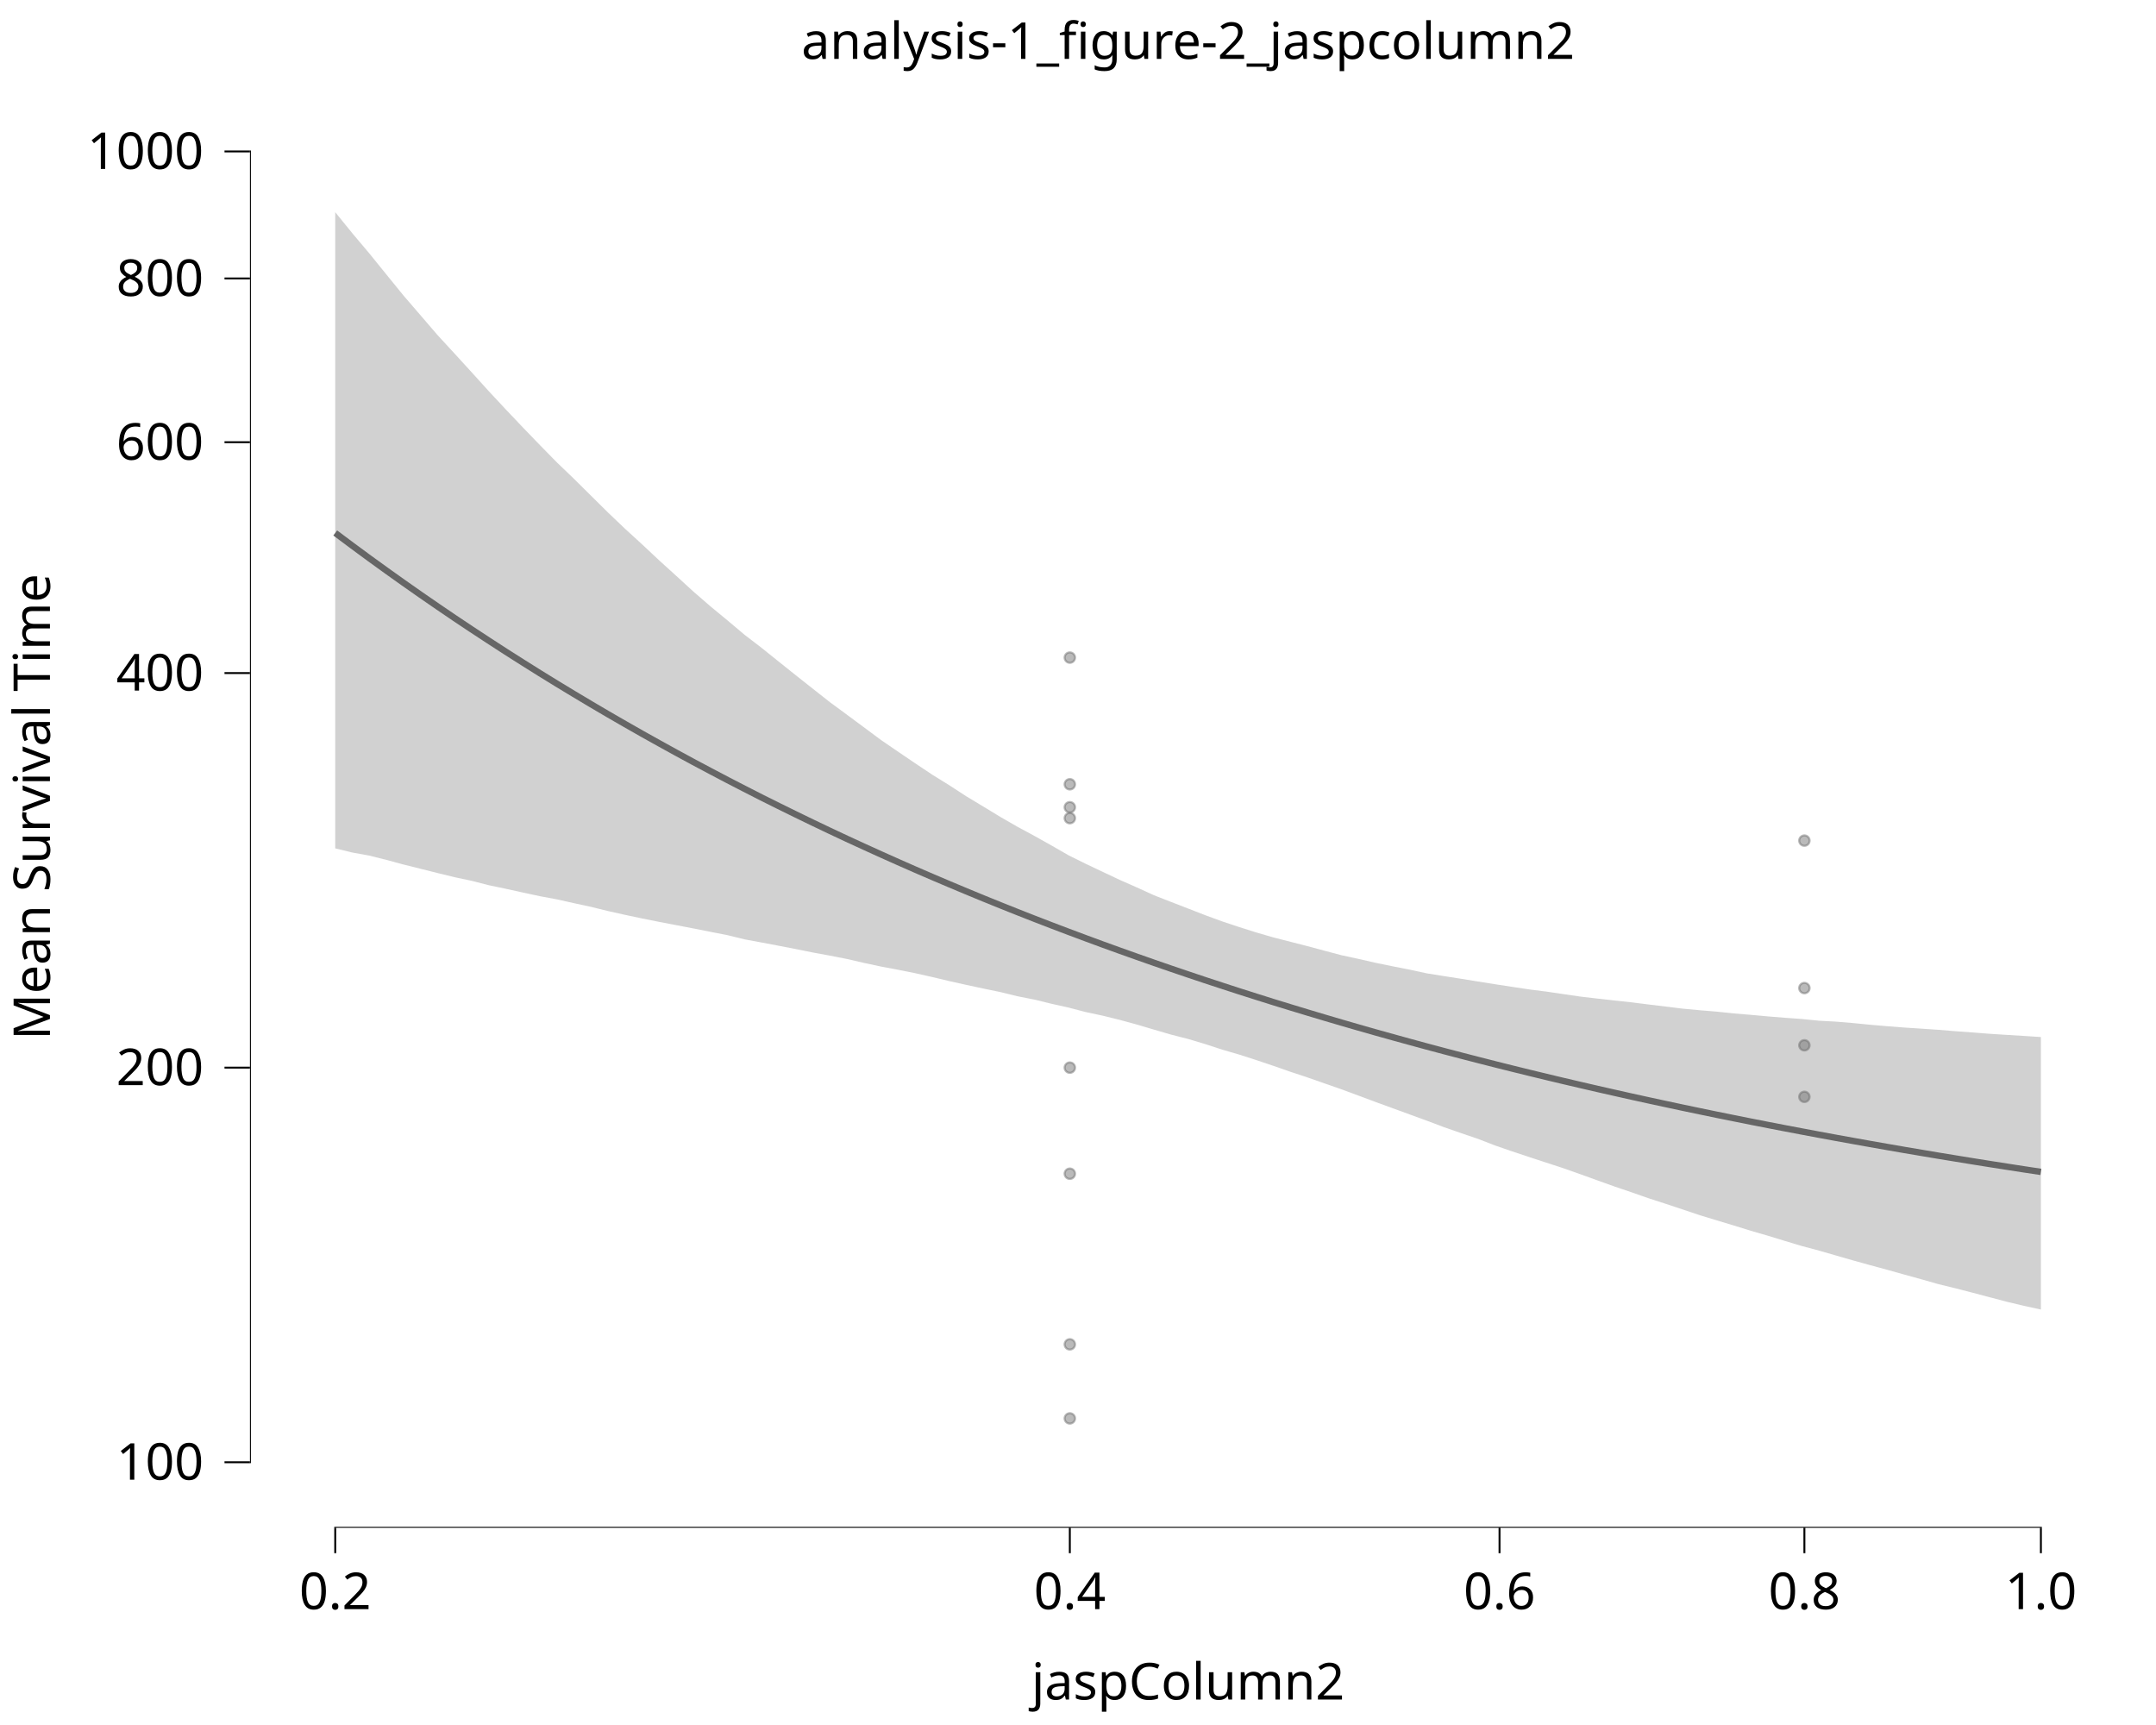
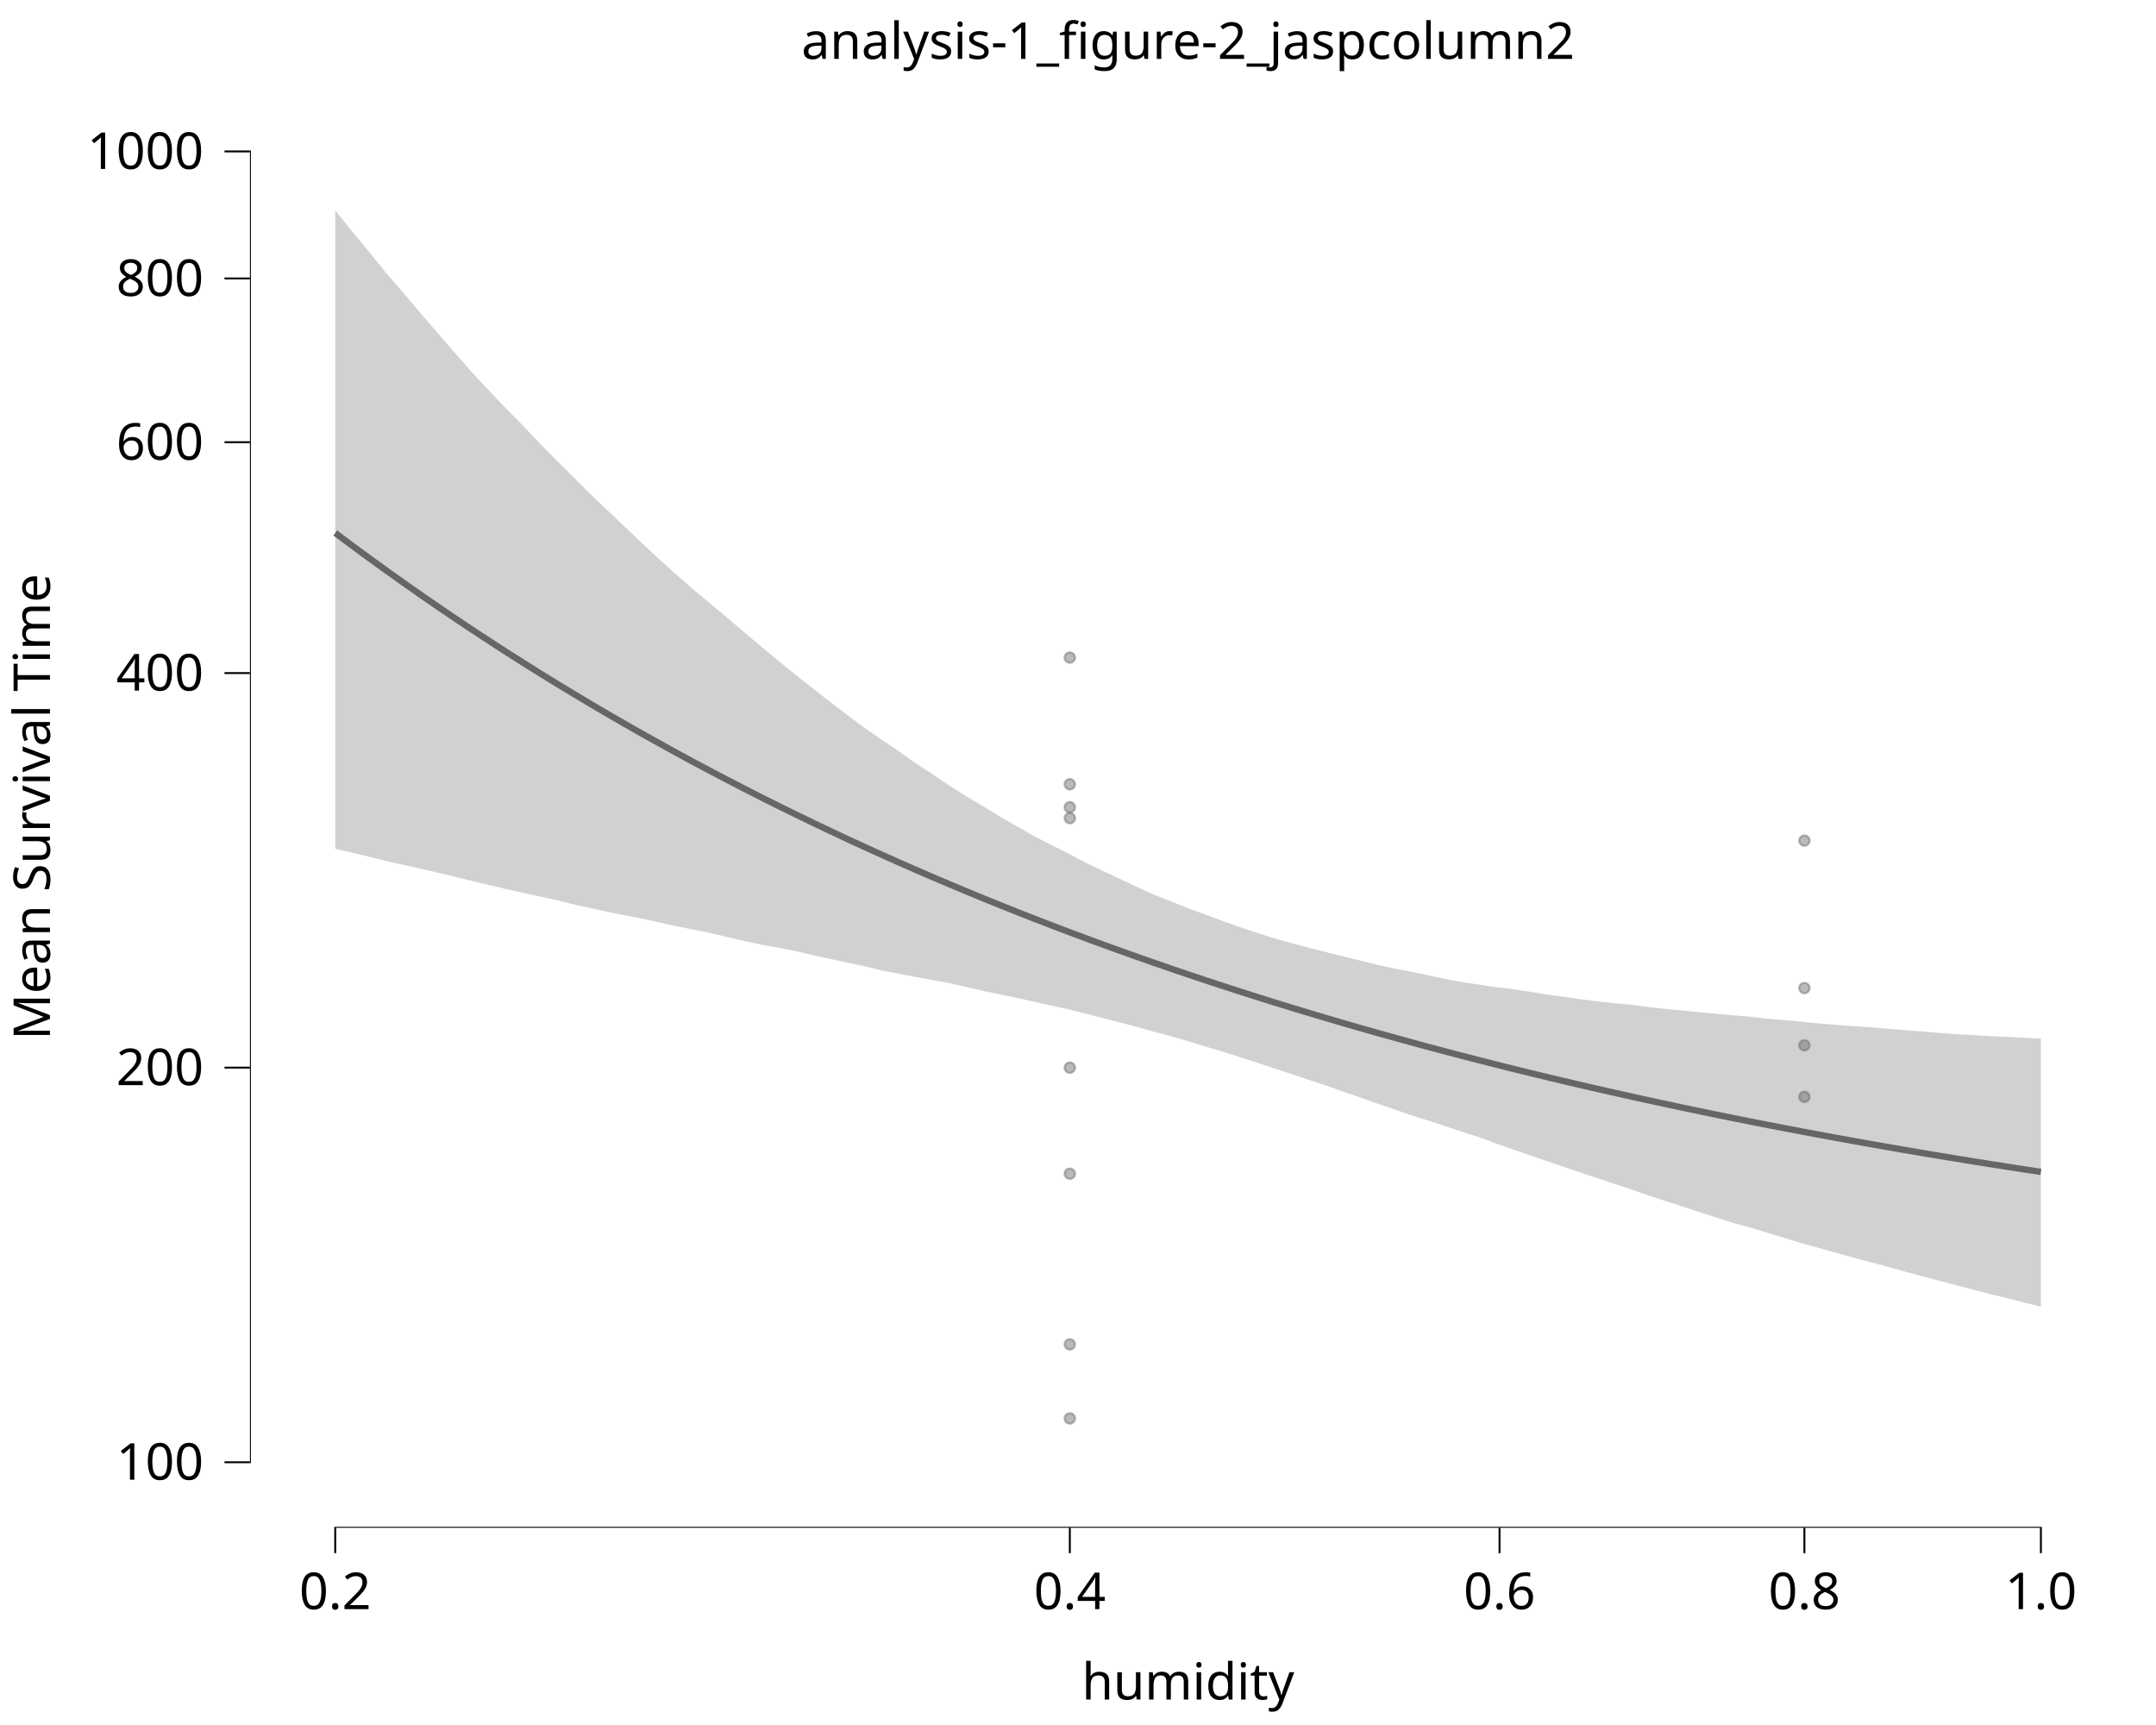
<svg xmlns="http://www.w3.org/2000/svg" class="svglite" data-engine-version="2.0" width="720.00pt" height="576.00pt" viewBox="0 0 720.00 576.00">
  <defs>
    <style type="text/css">
    .svglite line, .svglite polyline, .svglite polygon, .svglite path, .svglite rect, .svglite circle {
      fill: none;
      stroke: #000000;
      stroke-linecap: round;
      stroke-linejoin: round;
      stroke-miterlimit: 10.00;
    }
  </style>
  </defs>
  <rect width="100%" height="100%" style="stroke: none; fill: #FFFFFF;" />
  <defs>
    <clipPath id="cpMC4wMHw3MjAuMDB8MC4wMHw1NzYuMDA=">
      <rect x="0.00" y="0.00" width="720.00" height="576.00" />
    </clipPath>
  </defs>
  <g clip-path="url(#cpMC4wMHw3MjAuMDB8MC4wMHw1NzYuMDA=)">
    <rect x="-0" y="0.00" width="720.00" height="576.00" style="stroke-width: 10.67; stroke: none;" />
  </g>
  <defs>
    <clipPath id="cpODMuNDd8NzEwLjA0fDI4LjY4fDUxMC4xNA==">
      <rect x="83.47" y="28.68" width="626.57" height="481.46" />
    </clipPath>
  </defs>
  <g clip-path="url(#cpODMuNDd8NzEwLjA0fDI4LjY4fDUxMC4xNA==)">
    <rect x="83.47" y="28.68" width="626.57" height="481.46" style="stroke-width: 10.67; stroke: none;" />
    <circle cx="357.27" cy="273.19" r="1.74" style="stroke-width: 0.71; stroke: #666666; stroke-opacity: 0.45; fill: #666666; fill-opacity: 0.45;" />
    <circle cx="357.27" cy="269.55" r="1.74" style="stroke-width: 0.71; stroke: #666666; stroke-opacity: 0.45; fill: #666666; fill-opacity: 0.45;" />
    <circle cx="357.27" cy="261.88" r="1.74" style="stroke-width: 0.71; stroke: #666666; stroke-opacity: 0.45; fill: #666666; fill-opacity: 0.45;" />
    <circle cx="357.27" cy="219.58" r="1.74" style="stroke-width: 0.71; stroke: #666666; stroke-opacity: 0.45; fill: #666666; fill-opacity: 0.45;" />
    <circle cx="602.58" cy="366.25" r="1.74" style="stroke-width: 0.71; stroke: #666666; stroke-opacity: 0.45; fill: #666666; fill-opacity: 0.45;" />
    <circle cx="602.58" cy="349.04" r="1.74" style="stroke-width: 0.71; stroke: #666666; stroke-opacity: 0.45; fill: #666666; fill-opacity: 0.45;" />
    <circle cx="602.58" cy="329.93" r="1.74" style="stroke-width: 0.71; stroke: #666666; stroke-opacity: 0.45; fill: #666666; fill-opacity: 0.45;" />
    <circle cx="602.58" cy="280.69" r="1.74" style="stroke-width: 0.71; stroke: #666666; stroke-opacity: 0.45; fill: #666666; fill-opacity: 0.45;" />
    <circle cx="357.27" cy="473.63" r="1.74" style="stroke-width: 0.71; stroke: #666666; stroke-opacity: 0.45; fill: #666666; fill-opacity: 0.45;" />
    <circle cx="357.27" cy="448.90" r="1.74" style="stroke-width: 0.71; stroke: #666666; stroke-opacity: 0.45; fill: #666666; fill-opacity: 0.45;" />
    <circle cx="357.27" cy="391.92" r="1.74" style="stroke-width: 0.71; stroke: #666666; stroke-opacity: 0.45; fill: #666666; fill-opacity: 0.45;" />
    <circle cx="357.27" cy="356.50" r="1.74" style="stroke-width: 0.71; stroke: #666666; stroke-opacity: 0.45; fill: #666666; fill-opacity: 0.45;" />
-     <polygon points="111.95,70.85 117.65,77.87 123.34,84.62 129.04,91.66 134.74,98.67 140.43,105.27 146.13,111.90 151.82,118.08 157.52,124.32 163.22,130.61 168.91,136.71 174.61,142.72 180.30,148.62 186.00,154.43 191.70,159.90 197.39,165.54 203.09,171.18 208.79,176.61 214.48,181.81 220.18,187.16 225.87,192.32 231.57,197.54 237.27,202.48 242.96,207.17 248.66,211.97 254.35,216.34 260.05,220.92 265.75,225.47 271.44,229.97 277.14,234.46 282.83,238.65 288.53,242.87 294.23,247.11 299.92,251.00 305.62,254.87 311.31,258.67 317.01,262.20 322.71,265.91 328.40,269.33 334.10,272.80 339.79,276.07 345.49,279.15 351.19,282.34 356.88,285.61 362.58,288.44 368.27,291.13 373.97,293.82 379.67,296.33 385.36,298.93 391.06,301.16 396.75,303.36 402.45,305.58 408.15,307.67 413.84,309.56 419.54,311.36 425.23,313.01 430.93,314.47 436.63,315.93 442.32,317.46 448.02,318.97 453.72,320.20 459.41,321.50 465.11,322.67 470.80,323.79 476.50,325.02 482.20,325.93 487.89,326.82 493.59,327.74 499.28,328.65 504.98,329.52 510.68,330.38 516.37,331.10 522.07,331.94 527.76,332.77 533.46,333.44 539.16,334.08 544.85,334.69 550.55,335.41 556.24,336.10 561.94,336.80 567.64,337.33 573.33,337.80 579.03,338.40 584.72,338.87 590.42,339.39 596.12,339.85 601.81,340.26 607.51,340.83 613.20,341.14 618.90,341.62 624.60,342.18 630.29,342.67 635.99,343.11 641.68,343.48 647.38,343.87 653.08,344.34 658.77,344.75 664.47,345.20 670.17,345.56 675.86,345.91 681.56,346.28 681.56,437.27 675.86,436.03 670.17,434.67 664.47,433.17 658.77,431.66 653.08,430.19 647.38,428.80 641.68,427.18 635.99,425.61 630.29,424.01 624.60,422.47 618.90,420.89 613.20,419.25 607.51,417.61 601.81,416.09 596.12,414.38 590.42,412.63 584.72,410.98 579.03,409.22 573.33,407.50 567.64,405.77 561.94,403.85 556.24,401.96 550.55,400.12 544.85,398.12 539.16,396.19 533.46,394.15 527.76,392.09 522.07,390.08 516.37,388.22 510.68,386.36 504.98,384.46 499.28,382.49 493.59,380.29 487.89,378.35 482.20,376.37 476.50,374.22 470.80,372.14 465.11,370.06 459.41,367.98 453.72,365.86 448.02,363.75 442.32,361.76 436.63,359.77 430.93,357.88 425.23,355.89 419.54,353.98 413.84,352.14 408.15,350.49 402.45,348.62 396.75,346.92 391.06,345.46 385.36,343.80 379.67,342.11 373.97,340.56 368.27,339.15 362.58,337.94 356.88,336.45 351.19,335.18 345.49,333.79 339.79,332.66 334.10,331.27 328.40,330.09 322.71,328.87 317.01,327.60 311.31,326.24 305.62,324.96 299.92,323.82 294.23,322.75 288.53,321.53 282.83,320.21 277.14,319.10 271.44,318.05 265.75,316.90 260.05,315.80 254.35,314.72 248.66,313.66 242.96,312.27 237.27,311.15 231.57,310.02 225.87,308.93 220.18,307.84 214.48,306.70 208.79,305.49 203.09,304.22 197.39,302.82 191.70,301.59 186.00,300.31 180.30,299.25 174.61,298.03 168.91,296.77 163.22,295.58 157.52,294.12 151.82,292.91 146.13,291.52 140.43,290.09 134.74,288.67 129.04,287.13 123.34,285.70 117.65,284.67 111.95,283.28 " style="stroke-width: 0.00; stroke: none; stroke-linecap: butt; fill: #666666; fill-opacity: 0.30;" />
-     <polyline points="111.95,70.85 117.65,77.87 123.34,84.62 129.04,91.66 134.74,98.67 140.43,105.27 146.13,111.90 151.82,118.08 157.52,124.32 163.22,130.61 168.91,136.71 174.61,142.72 180.30,148.62 186.00,154.43 191.70,159.90 197.39,165.54 203.09,171.18 208.79,176.61 214.48,181.81 220.18,187.16 225.87,192.32 231.57,197.54 237.27,202.48 242.96,207.17 248.66,211.97 254.35,216.34 260.05,220.92 265.75,225.47 271.44,229.97 277.14,234.46 282.83,238.65 288.53,242.87 294.23,247.11 299.92,251.00 305.62,254.87 311.31,258.67 317.01,262.20 322.71,265.91 328.40,269.33 334.10,272.80 339.79,276.07 345.49,279.15 351.19,282.34 356.88,285.61 362.58,288.44 368.27,291.13 373.97,293.82 379.67,296.33 385.36,298.93 391.06,301.16 396.75,303.36 402.45,305.58 408.15,307.67 413.84,309.56 419.54,311.36 425.23,313.01 430.93,314.47 436.63,315.93 442.32,317.46 448.02,318.97 453.72,320.20 459.41,321.50 465.11,322.67 470.80,323.79 476.50,325.02 482.20,325.93 487.89,326.82 493.59,327.74 499.28,328.65 504.98,329.52 510.68,330.38 516.37,331.10 522.07,331.94 527.76,332.77 533.46,333.44 539.16,334.08 544.85,334.69 550.55,335.41 556.24,336.10 561.94,336.80 567.64,337.33 573.33,337.80 579.03,338.40 584.72,338.87 590.42,339.39 596.12,339.85 601.81,340.26 607.51,340.83 613.20,341.14 618.90,341.62 624.60,342.18 630.29,342.67 635.99,343.11 641.68,343.48 647.38,343.87 653.08,344.34 658.77,344.75 664.47,345.20 670.17,345.56 675.86,345.91 681.56,346.28 " style="stroke-width: 1.07; stroke: none; stroke-linecap: butt;" />
-     <polyline points="681.56,437.27 675.86,436.03 670.17,434.67 664.47,433.17 658.77,431.66 653.08,430.19 647.38,428.80 641.68,427.18 635.99,425.61 630.29,424.01 624.60,422.47 618.90,420.89 613.20,419.25 607.51,417.61 601.81,416.09 596.12,414.38 590.42,412.63 584.72,410.98 579.03,409.22 573.33,407.50 567.64,405.77 561.94,403.85 556.24,401.96 550.55,400.12 544.85,398.12 539.16,396.19 533.46,394.15 527.76,392.09 522.07,390.08 516.37,388.22 510.68,386.36 504.98,384.46 499.28,382.49 493.59,380.29 487.89,378.35 482.20,376.37 476.50,374.22 470.80,372.14 465.11,370.06 459.41,367.98 453.72,365.86 448.02,363.75 442.32,361.76 436.63,359.77 430.93,357.88 425.23,355.89 419.54,353.98 413.84,352.14 408.15,350.49 402.45,348.62 396.75,346.92 391.06,345.46 385.36,343.80 379.67,342.11 373.97,340.56 368.27,339.15 362.58,337.94 356.88,336.45 351.19,335.18 345.49,333.79 339.79,332.66 334.10,331.27 328.40,330.09 322.71,328.87 317.01,327.60 311.31,326.24 305.62,324.96 299.92,323.82 294.23,322.75 288.53,321.53 282.83,320.21 277.14,319.10 271.44,318.05 265.75,316.90 260.05,315.80 254.35,314.72 248.66,313.66 242.96,312.27 237.27,311.15 231.57,310.02 225.87,308.93 220.18,307.84 214.48,306.70 208.79,305.49 203.09,304.22 197.39,302.82 191.70,301.59 186.00,300.31 180.30,299.25 174.61,298.03 168.91,296.77 163.22,295.58 157.52,294.12 151.82,292.91 146.13,291.52 140.43,290.09 134.74,288.67 129.04,287.13 123.34,285.70 117.65,284.67 111.95,283.28 " style="stroke-width: 1.07; stroke: none; stroke-linecap: butt;" />
+     <polygon points="111.95,70.25 117.65,77.37 123.34,84.20 129.04,91.28 134.74,97.84 140.43,104.56 146.13,111.20 151.82,117.71 157.52,124.23 163.22,130.35 168.91,136.30 174.61,142.09 180.30,148.07 186.00,153.87 191.70,159.51 197.39,165.20 203.09,170.62 208.79,176.03 214.48,181.45 220.18,186.77 225.87,191.87 231.57,196.84 237.27,201.59 242.96,206.36 248.66,211.23 254.35,216.03 260.05,220.74 265.75,225.36 271.44,229.86 277.14,234.32 282.83,238.65 288.53,242.94 294.23,246.86 299.92,250.67 305.62,254.77 311.31,258.41 317.01,262.31 322.71,265.92 328.40,269.29 334.10,272.79 339.79,276.05 345.49,279.29 351.19,282.18 356.88,285.06 362.58,288.06 368.27,290.81 373.97,293.47 379.67,296.15 385.36,298.76 391.06,300.99 396.75,303.28 402.45,305.35 408.15,307.47 413.84,309.52 419.54,311.42 425.23,313.22 430.93,314.83 436.63,316.35 442.32,317.80 448.02,319.22 453.72,320.61 459.41,322.04 465.11,323.28 470.80,324.37 476.50,325.57 482.20,326.80 487.89,327.87 493.59,328.74 499.28,329.57 504.98,330.26 510.68,331.12 516.37,332.06 522.07,332.82 527.76,333.65 533.46,334.37 539.16,335.00 544.85,335.51 550.55,336.24 556.24,336.91 561.94,337.43 567.64,338.00 573.33,338.54 579.03,339.04 584.72,339.52 590.42,340.19 596.12,340.65 601.81,341.18 607.51,341.76 613.20,342.22 618.90,342.63 624.60,342.99 630.29,343.53 635.99,343.95 641.68,344.40 647.38,344.87 653.08,345.32 658.77,345.61 664.47,345.97 670.17,346.22 675.86,346.53 681.56,346.80 681.56,436.30 675.86,434.91 670.17,433.45 664.47,432.08 658.77,430.60 653.08,429.12 647.38,427.61 641.68,426.09 635.99,424.56 630.29,422.95 624.60,421.45 618.90,419.92 613.20,418.34 607.51,416.74 601.81,415.16 596.12,413.42 590.42,411.71 584.72,409.96 579.03,408.42 573.33,406.61 567.64,404.79 561.94,402.89 556.24,401.05 550.55,399.23 544.85,397.19 539.16,395.32 533.46,393.43 527.76,391.52 522.07,389.59 516.37,387.62 510.68,385.68 504.98,383.72 499.28,381.71 493.59,379.61 487.89,377.80 482.20,375.89 476.50,374.04 470.80,372.22 465.11,370.25 459.41,368.34 453.72,366.26 448.02,364.32 442.32,362.28 436.63,360.44 430.93,358.49 425.23,356.65 419.54,354.76 413.84,352.92 408.15,351.11 402.45,349.43 396.75,347.66 391.06,346.00 385.36,344.48 379.67,342.90 373.97,341.38 368.27,339.93 362.58,338.49 356.88,337.05 351.19,335.79 345.49,334.51 339.79,333.26 334.10,332.07 328.40,330.90 322.71,329.59 317.01,328.28 311.31,327.21 305.62,326.21 299.92,325.09 294.23,324.00 288.53,322.59 282.83,321.39 277.14,320.19 271.44,318.96 265.75,317.59 260.05,316.49 254.35,315.44 248.66,314.23 242.96,312.92 237.27,311.55 231.57,310.40 225.87,309.29 220.18,308.01 214.48,306.73 208.79,305.64 203.09,304.51 197.39,303.25 191.70,302.02 186.00,300.59 180.30,299.36 174.61,298.09 168.91,296.83 163.22,295.50 157.52,294.12 151.82,292.76 146.13,291.38 140.43,290.04 134.74,288.82 129.04,287.53 123.34,286.09 117.65,284.75 111.95,283.39 " style="stroke-width: 0.00; stroke: none; stroke-linecap: butt; fill: #666666; fill-opacity: 0.30;" />
+     <polyline points="111.95,70.25 117.65,77.37 123.34,84.20 129.04,91.28 134.74,97.84 140.43,104.56 146.13,111.20 151.82,117.71 157.52,124.23 163.22,130.35 168.91,136.30 174.61,142.09 180.30,148.07 186.00,153.87 191.70,159.51 197.39,165.20 203.09,170.62 208.79,176.03 214.48,181.45 220.18,186.77 225.87,191.87 231.57,196.84 237.27,201.59 242.96,206.36 248.66,211.23 254.35,216.03 260.05,220.74 265.75,225.36 271.44,229.86 277.14,234.32 282.83,238.65 288.53,242.94 294.23,246.86 299.92,250.67 305.62,254.77 311.31,258.41 317.01,262.31 322.71,265.92 328.40,269.29 334.10,272.79 339.79,276.05 345.49,279.29 351.19,282.18 356.88,285.06 362.58,288.06 368.27,290.81 373.97,293.47 379.67,296.15 385.36,298.76 391.06,300.99 396.75,303.28 402.45,305.35 408.15,307.47 413.84,309.52 419.54,311.42 425.23,313.22 430.93,314.83 436.63,316.35 442.32,317.80 448.02,319.22 453.72,320.61 459.41,322.04 465.11,323.28 470.80,324.37 476.50,325.57 482.20,326.80 487.89,327.87 493.59,328.74 499.28,329.57 504.98,330.26 510.68,331.12 516.37,332.06 522.07,332.82 527.76,333.65 533.46,334.37 539.16,335.00 544.85,335.51 550.55,336.24 556.24,336.91 561.94,337.43 567.64,338.00 573.33,338.54 579.03,339.04 584.72,339.52 590.42,340.19 596.12,340.65 601.81,341.18 607.51,341.76 613.20,342.22 618.90,342.63 624.60,342.99 630.29,343.53 635.99,343.95 641.68,344.40 647.38,344.87 653.08,345.32 658.77,345.61 664.47,345.97 670.17,346.22 675.86,346.53 681.56,346.80 " style="stroke-width: 1.07; stroke: none; stroke-linecap: butt;" />
+     <polyline points="681.56,436.30 675.86,434.91 670.17,433.45 664.47,432.08 658.77,430.60 653.08,429.12 647.38,427.61 641.68,426.09 635.99,424.56 630.29,422.95 624.60,421.45 618.90,419.92 613.20,418.34 607.51,416.74 601.81,415.16 596.12,413.42 590.42,411.71 584.72,409.96 579.03,408.42 573.33,406.61 567.64,404.79 561.94,402.89 556.24,401.05 550.55,399.23 544.85,397.19 539.16,395.32 533.46,393.43 527.76,391.52 522.07,389.59 516.37,387.62 510.68,385.68 504.98,383.72 499.28,381.71 493.59,379.61 487.89,377.80 482.20,375.89 476.50,374.04 470.80,372.22 465.11,370.25 459.41,368.34 453.72,366.26 448.02,364.32 442.32,362.28 436.63,360.44 430.93,358.49 425.23,356.65 419.54,354.76 413.84,352.92 408.15,351.11 402.45,349.43 396.75,347.66 391.06,346.00 385.36,344.48 379.67,342.90 373.97,341.38 368.27,339.93 362.58,338.49 356.88,337.05 351.19,335.79 345.49,334.51 339.79,333.26 334.10,332.07 328.40,330.90 322.71,329.59 317.01,328.28 311.31,327.21 305.62,326.21 299.92,325.09 294.23,324.00 288.53,322.59 282.83,321.39 277.14,320.19 271.44,318.96 265.75,317.59 260.05,316.49 254.35,315.44 248.66,314.23 242.96,312.92 237.27,311.55 231.57,310.40 225.87,309.29 220.18,308.01 214.48,306.73 208.79,305.64 203.09,304.51 197.39,303.25 191.70,302.02 186.00,300.59 180.30,299.36 174.61,298.09 168.91,296.83 163.22,295.50 157.52,294.12 151.82,292.76 146.13,291.38 140.43,290.04 134.74,288.82 129.04,287.53 123.34,286.09 117.65,284.75 111.95,283.39 " style="stroke-width: 1.07; stroke: none; stroke-linecap: butt;" />
    <polyline points="111.95,177.96 117.65,182.22 123.34,186.41 129.04,190.53 134.74,194.59 140.43,198.58 146.13,202.51 151.82,206.38 157.52,210.18 163.22,213.92 168.91,217.61 174.61,221.23 180.30,224.80 186.00,228.31 191.70,231.76 197.39,235.16 203.09,238.51 208.79,241.80 214.48,245.04 220.18,248.22 225.87,251.36 231.57,254.45 237.27,257.48 242.96,260.47 248.66,263.41 254.35,266.31 260.05,269.15 265.75,271.95 271.44,274.71 277.14,277.43 282.83,280.10 288.53,282.72 294.23,285.31 299.92,287.85 305.62,290.36 311.31,292.82 317.01,295.24 322.71,297.63 328.40,299.98 334.10,302.29 339.79,304.56 345.49,306.80 351.19,309.00 356.88,311.16 362.58,313.29 368.27,315.39 373.97,317.45 379.67,319.48 385.36,321.48 391.06,323.45 396.75,325.38 402.45,327.29 408.15,329.16 413.84,331.01 419.54,332.82 425.23,334.61 430.93,336.36 436.63,338.09 442.32,339.79 448.02,341.47 453.72,343.12 459.41,344.74 465.11,346.33 470.80,347.90 476.50,349.45 482.20,350.97 487.89,352.46 493.59,353.93 499.28,355.38 504.98,356.81 510.68,358.21 516.37,359.59 522.07,360.95 527.76,362.28 533.46,363.60 539.16,364.89 544.85,366.17 550.55,367.42 556.24,368.65 561.94,369.87 567.64,371.06 573.33,372.24 579.03,373.39 584.72,374.53 590.42,375.65 596.12,376.75 601.81,377.83 607.51,378.90 613.20,379.95 618.90,380.98 624.60,382.00 630.29,383.00 635.99,383.99 641.68,384.95 647.38,385.91 653.08,386.84 658.77,387.77 664.47,388.68 670.17,389.57 675.86,390.45 681.56,391.31 " style="stroke-width: 2.13; stroke: #666666; stroke-linecap: butt;" />
    <line x1="111.63" y1="510.14" x2="681.88" y2="510.14" style="stroke-width: 0.64; stroke-linecap: butt;" />
    <line x1="83.47" y1="488.57" x2="83.47" y2="50.24" style="stroke-width: 0.64; stroke-linecap: butt;" />
    <rect x="83.47" y="28.68" width="626.57" height="481.46" style="stroke-width: 0.00; stroke: none;" />
  </g>
  <g clip-path="url(#cpMC4wMHw3MjAuMDB8MC4wMHw1NzYuMDA=)">
    <polyline points="83.47,510.14 83.47,28.68 " style="stroke-width: 0.00; stroke: none; stroke-linecap: butt;" />
    <text x="67.99" y="494.10" text-anchor="end" style="font-size: 17.00px; font-family: sans;" textLength="28.37px" lengthAdjust="spacingAndGlyphs">100</text>
    <text x="67.99" y="362.35" text-anchor="end" style="font-size: 17.00px; font-family: sans;" textLength="28.37px" lengthAdjust="spacingAndGlyphs">200</text>
    <text x="67.99" y="230.59" text-anchor="end" style="font-size: 17.00px; font-family: sans;" textLength="28.37px" lengthAdjust="spacingAndGlyphs">400</text>
    <text x="67.99" y="153.51" text-anchor="end" style="font-size: 17.00px; font-family: sans;" textLength="28.37px" lengthAdjust="spacingAndGlyphs">600</text>
    <text x="67.99" y="98.83" text-anchor="end" style="font-size: 17.00px; font-family: sans;" textLength="28.37px" lengthAdjust="spacingAndGlyphs">800</text>
    <text x="67.99" y="56.41" text-anchor="end" style="font-size: 17.00px; font-family: sans;" textLength="37.82px" lengthAdjust="spacingAndGlyphs">1000</text>
    <polyline points="74.97,488.26 83.47,488.26 " style="stroke-width: 0.64; stroke-linecap: butt;" />
    <polyline points="74.97,356.50 83.47,356.50 " style="stroke-width: 0.64; stroke-linecap: butt;" />
    <polyline points="74.97,224.74 83.47,224.74 " style="stroke-width: 0.64; stroke-linecap: butt;" />
    <polyline points="74.97,147.66 83.47,147.66 " style="stroke-width: 0.64; stroke-linecap: butt;" />
    <polyline points="74.97,92.98 83.47,92.98 " style="stroke-width: 0.64; stroke-linecap: butt;" />
    <polyline points="74.97,50.56 83.47,50.56 " style="stroke-width: 0.64; stroke-linecap: butt;" />
    <polyline points="83.47,510.14 710.04,510.14 " style="stroke-width: 0.00; stroke: none; stroke-linecap: butt;" />
    <polyline points="111.95,518.64 111.95,510.14 " style="stroke-width: 0.64; stroke-linecap: butt;" />
    <polyline points="357.27,518.64 357.27,510.14 " style="stroke-width: 0.64; stroke-linecap: butt;" />
    <polyline points="500.77,518.64 500.77,510.14 " style="stroke-width: 0.64; stroke-linecap: butt;" />
    <polyline points="602.58,518.64 602.58,510.14 " style="stroke-width: 0.64; stroke-linecap: butt;" />
    <polyline points="681.56,518.64 681.56,510.14 " style="stroke-width: 0.64; stroke-linecap: butt;" />
    <text x="111.95" y="537.32" text-anchor="middle" style="font-size: 17.00px; font-family: sans;" textLength="23.63px" lengthAdjust="spacingAndGlyphs">0.2</text>
    <text x="357.27" y="537.32" text-anchor="middle" style="font-size: 17.00px; font-family: sans;" textLength="23.63px" lengthAdjust="spacingAndGlyphs">0.4</text>
    <text x="500.77" y="537.32" text-anchor="middle" style="font-size: 17.00px; font-family: sans;" textLength="23.63px" lengthAdjust="spacingAndGlyphs">0.6</text>
    <text x="602.58" y="537.32" text-anchor="middle" style="font-size: 17.00px; font-family: sans;" textLength="23.63px" lengthAdjust="spacingAndGlyphs">0.8</text>
    <text x="681.56" y="537.32" text-anchor="middle" style="font-size: 17.00px; font-family: sans;" textLength="23.63px" lengthAdjust="spacingAndGlyphs">1.0</text>
-     <text x="396.75" y="567.49" text-anchor="middle" style="font-size: 17.00px; font-family: sans;" textLength="99.24px" lengthAdjust="spacingAndGlyphs">jaspColumn2</text>
+     <text x="396.75" y="567.49" text-anchor="middle" style="font-size: 17.00px; font-family: sans;" textLength="63.31px" lengthAdjust="spacingAndGlyphs">humidity</text>
    <text transform="translate(16.68,269.41) rotate(-90)" text-anchor="middle" style="font-size: 17.00px; font-family: sans;" textLength="150.24px" lengthAdjust="spacingAndGlyphs">Mean Survival Time</text>
    <text x="396.75" y="19.67" text-anchor="middle" style="font-size: 17.00px; font-family: sans;" textLength="248.56px" lengthAdjust="spacingAndGlyphs">analysis-1_figure-2_jaspcolumn2</text>
  </g>
</svg>
